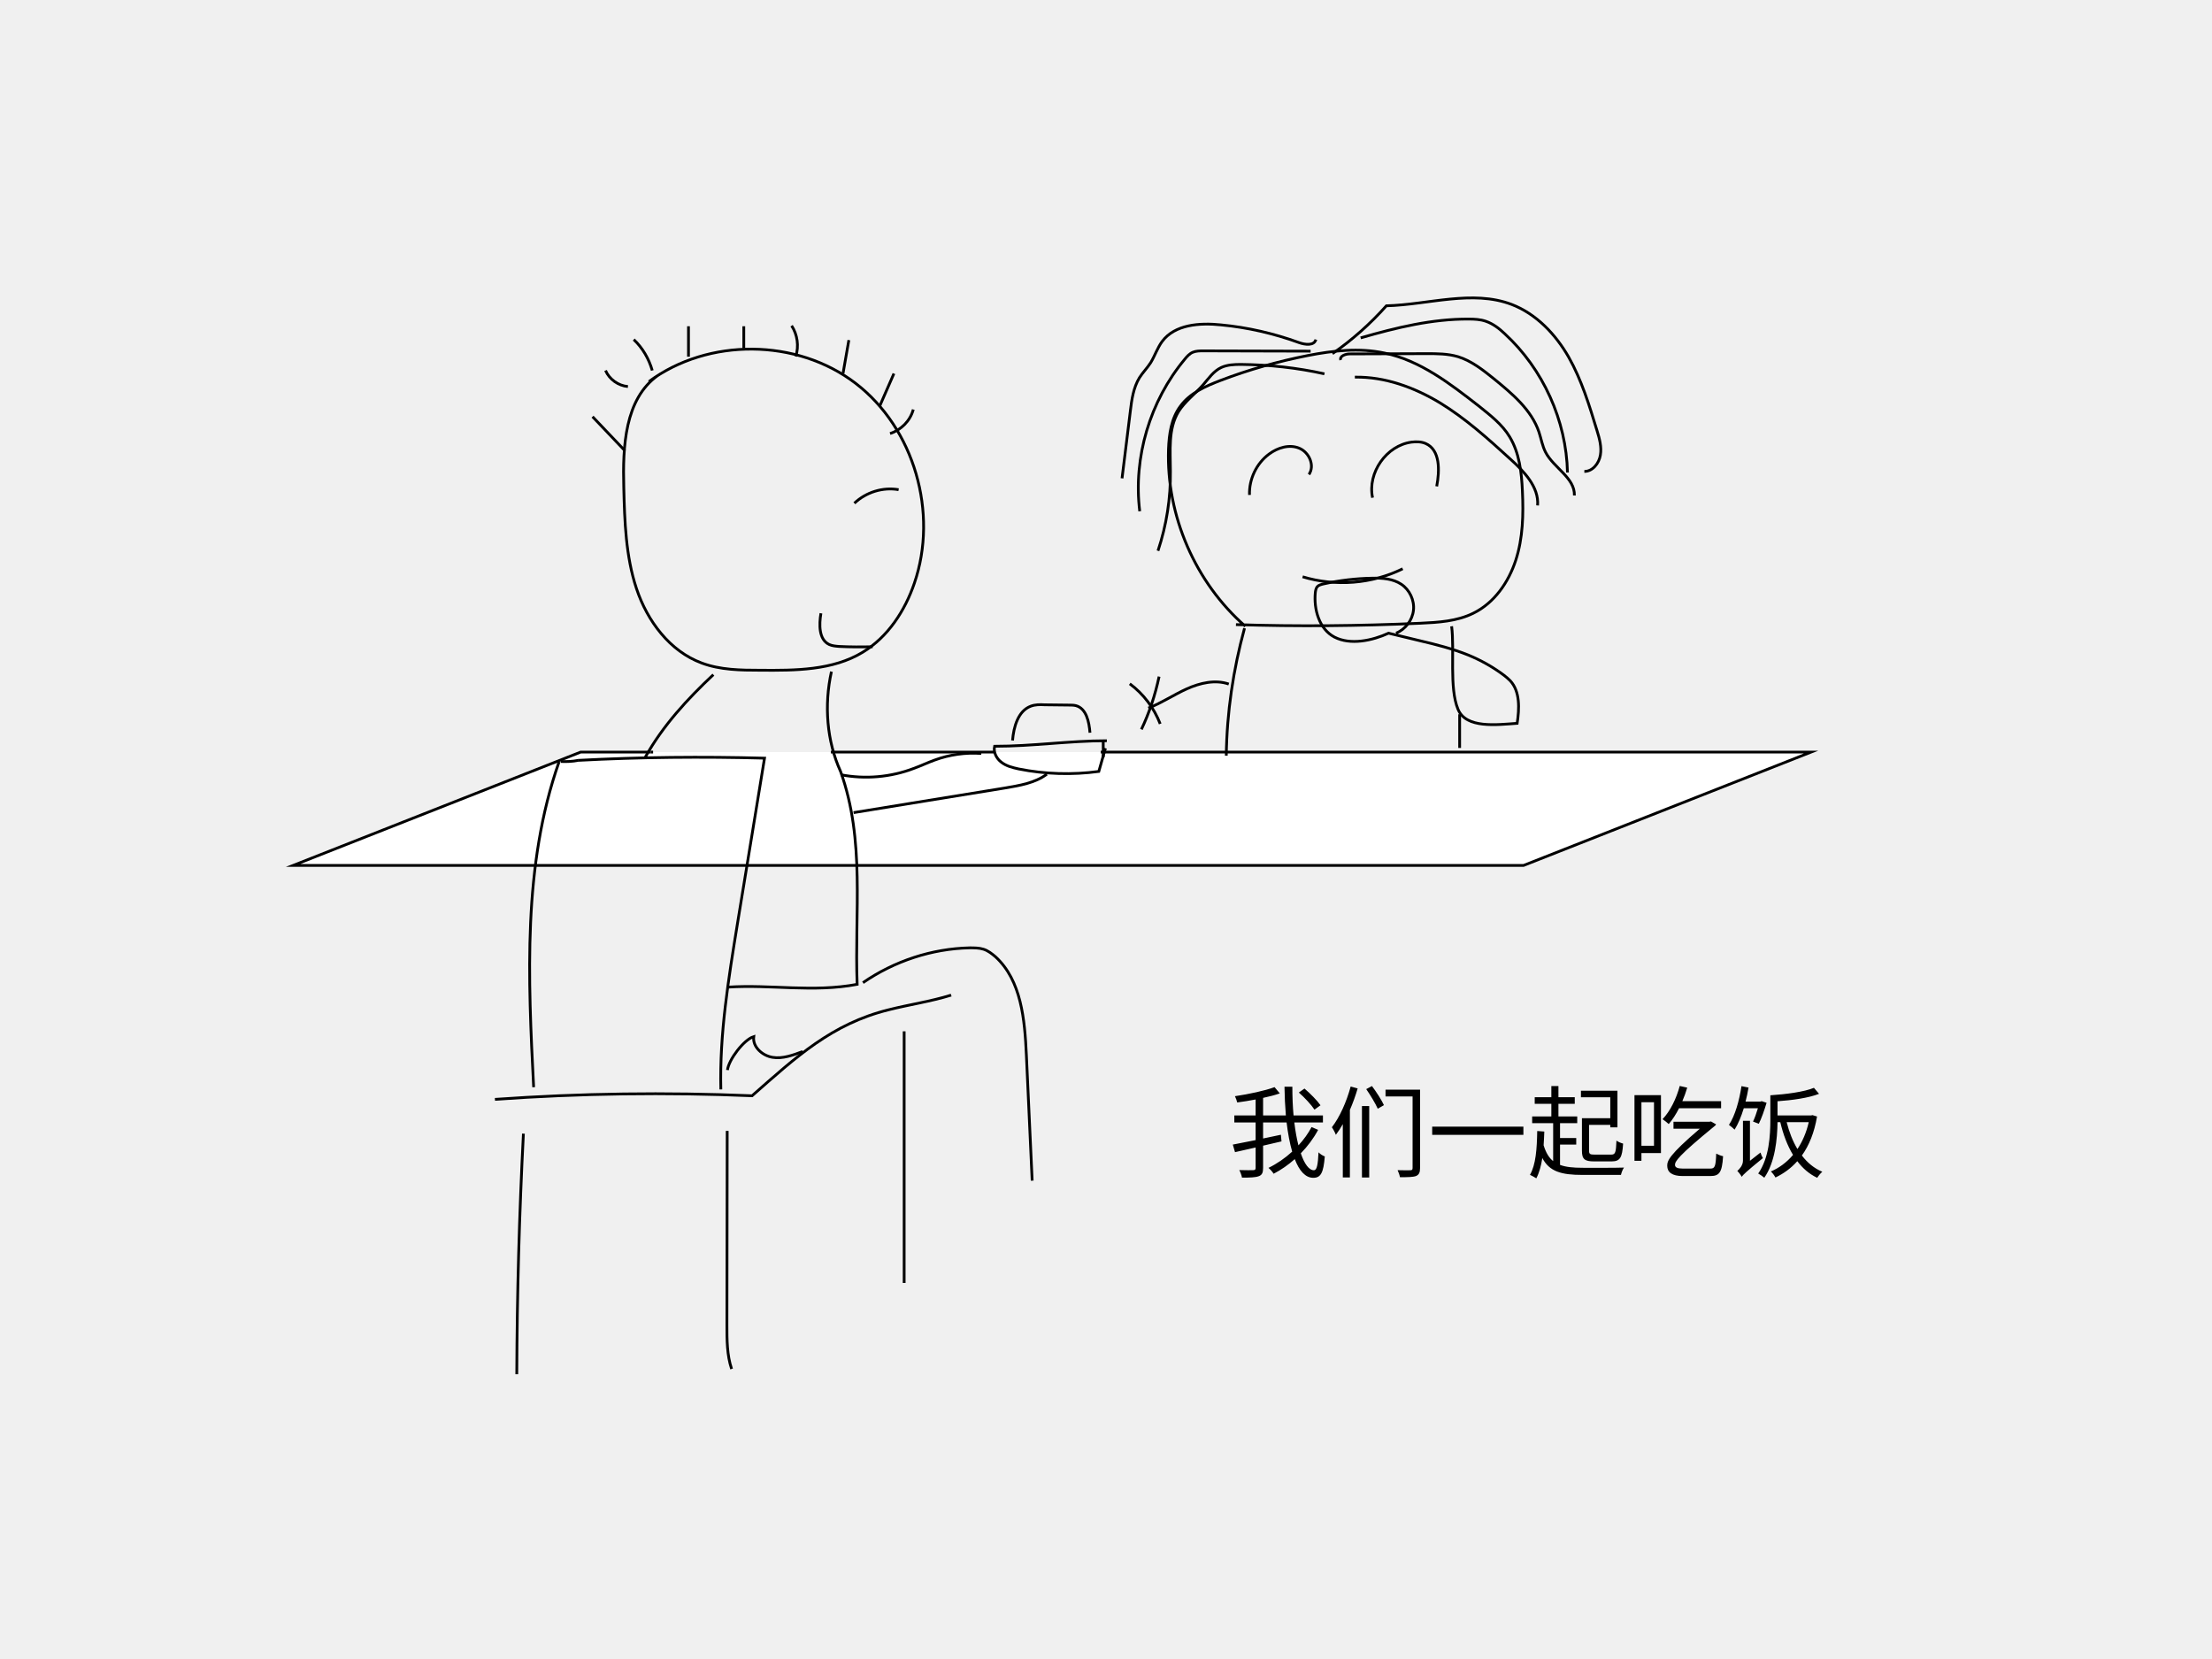
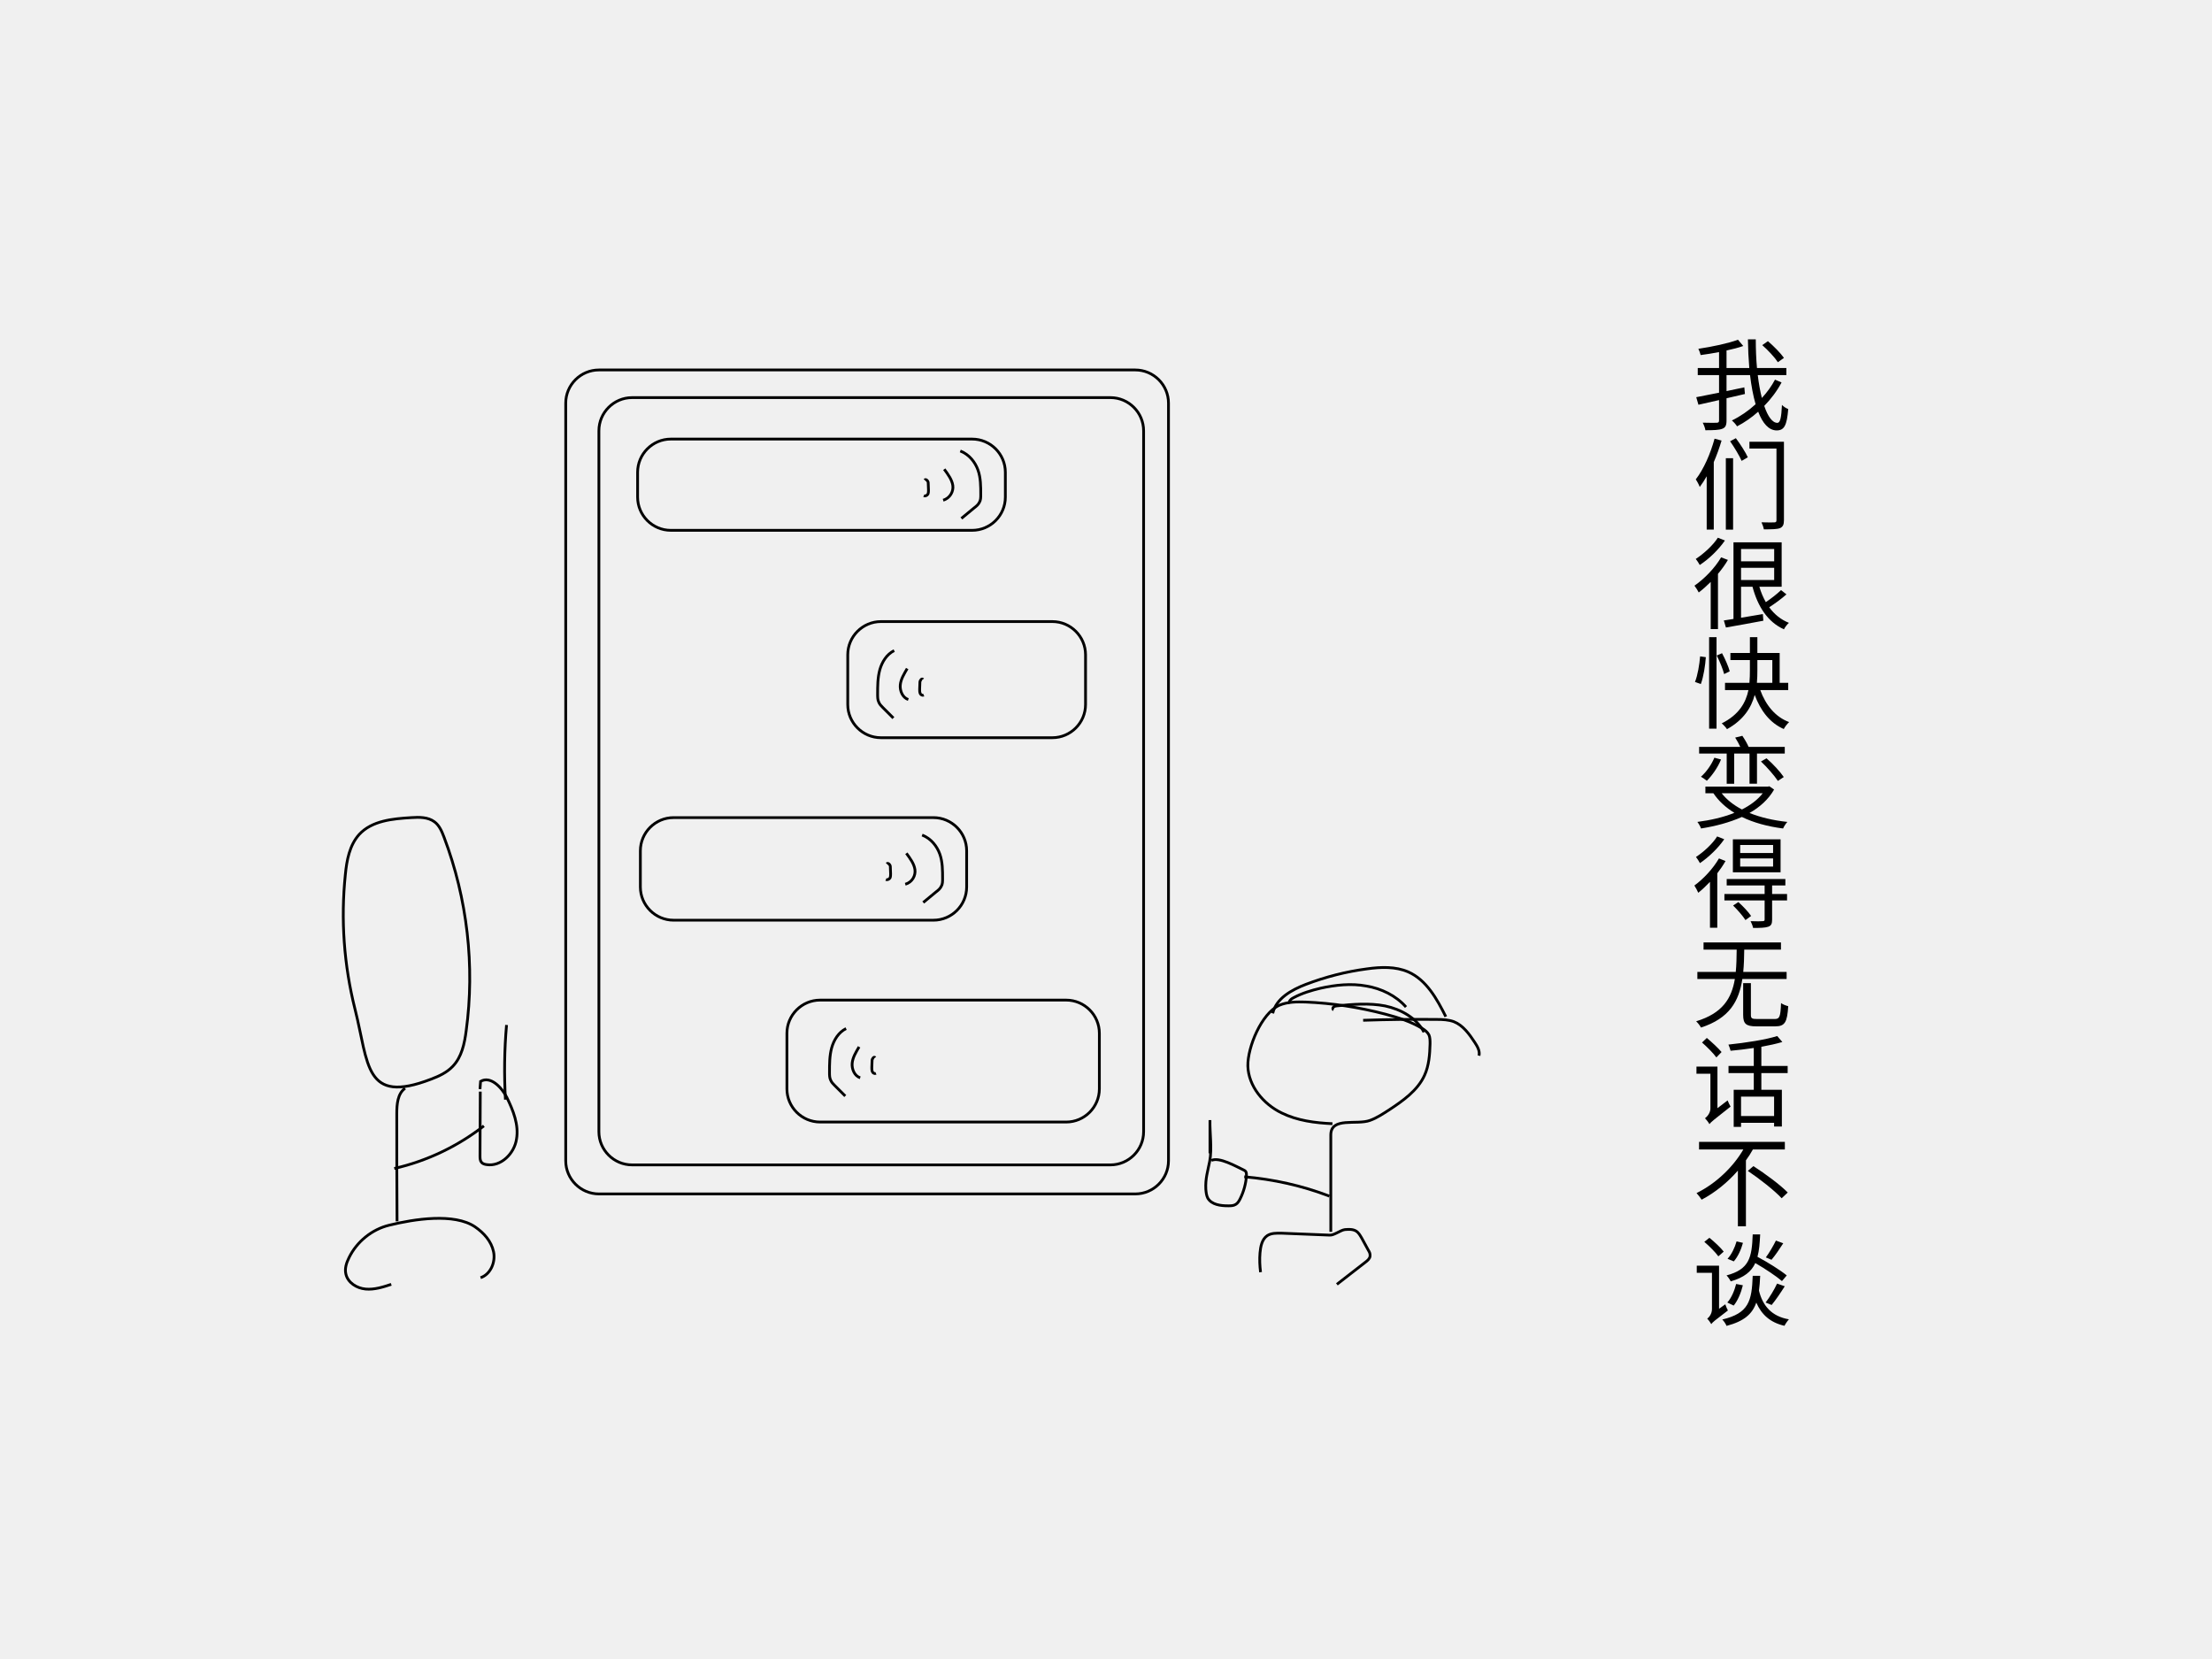
- <svg xmlns="http://www.w3.org/2000/svg" version="1.1" id="page2" x="0px" y="0px" viewBox="0 0 800 600" enable-background="new 0 0 800 600" xml:space="preserve">
-   <polyline fill="#FFFFFF" stroke="#000000" stroke-miterlimit="10" points="398.1,272 655,272 551,313 106,313 210,272 210.7,272   235.4,272 " />
-   <path fill="#FFFFFF" stroke="#000000" stroke-miterlimit="10" d="M398.1,272" />
-   <path fill="#FFFFFF" stroke="#000000" stroke-miterlimit="10" d="M388.8,272" />
-   <path fill="#FFFFFF" stroke="#000000" stroke-miterlimit="10" d="M300.5,272c20.5,0,39.5,0,59.5,0" />
-   <path fill="#FFFFFF" stroke="#000000" stroke-miterlimit="10" d="M300.5,272" />
-   <line fill="none" stroke="#000000" stroke-miterlimit="10" x1="235.4" y1="272" x2="236.2" y2="272" />
-   <path fill="none" stroke="#000000" stroke-miterlimit="10" d="M237.9,135.8c-12,8.6-12.7,25.7-12.3,40.5c0.3,12.3,0.7,24.9,4.6,36.6  c3.9,11.7,12,22.6,23.6,26.9c6.7,2.5,14,2.6,21.1,2.6c12.7,0.1,26.2,0.1,37.1-6.5c9.1-5.5,15.3-15,18.7-25c8.7-25.4,0-56-21.3-72.3  c-21.2-16.2-53.2-16.5-74.7-0.6L237.9,135.8z" />
-   <path fill="none" stroke="#000000" stroke-miterlimit="10" d="M258,244c-9.4,8.8-18.3,18.5-24.6,29.8" />
-   <path fill="none" stroke="#000000" stroke-miterlimit="10" d="M263.4,357c15.6-1,30.6,2,46.6-1c-1-26,3-52-6-77c-5-11-6-24-3.3-36.1  " />
-   <path fill="none" stroke="#000000" stroke-miterlimit="10" d="M202.2,275.5C189,313,191,354,193,393.2" />
-   <path fill="none" stroke="#000000" stroke-miterlimit="10" d="M209,275c22.5-1.2,45-1.4,67.5-0.8c-3.3,20-6.5,40-9.8,59.9  c-3.2,19.8-6.5,39.8-6,59.9" />
-   <path fill="none" stroke="#000000" stroke-miterlimit="10" d="M179,397.6c30.9-2.2,62-2.6,93-1.3c15.9-14,28.8-26,49.4-31.1  c7.5-1.9,15.2-3,22.6-5.3" />
-   <path fill="none" stroke="#000000" stroke-miterlimit="10" d="M263,409c0,23.4-0.1,46.8-0.1,70.2c0,5.4,0,10.9,1.7,15.9" />
-   <path fill="none" stroke="#000000" stroke-miterlimit="10" d="M189.3,410c-1.5,29-2.3,58-2.4,87" />
-   <path fill="none" stroke="#000000" stroke-miterlimit="10" d="M327,373c0,30.3,0,60.7,0,91" />
-   <path fill="none" stroke="#000000" stroke-miterlimit="10" d="M312.1,355.4c11.3-7.8,24.9-12.3,38.6-12.6c1.7,0,3.4,0,5,0.5  s3,1.6,4.3,2.7c9.4,8.6,10.6,22.7,11.2,35.5c0.7,15.2,1.4,30.4,2.1,45.5" />
-   <path fill="none" stroke="#000000" stroke-miterlimit="10" d="M450.4,226.5c-18.1-15.8-28.6-40-27.8-64c0.2-5.5,1-11.2,4.3-15.6  c3.4-4.7,9-7.2,14.5-9.3c10.2-3.9,20.8-6.9,31.5-9c9.2-1.8,18.7-2.9,27.9-0.9c12.9,2.7,23.7,11.1,34.1,19.2  c4.1,3.3,8.4,6.6,11.1,11.1c3.5,5.8,4.3,12.8,4.6,19.6c0.4,8.4,0.2,17-2.4,25c-2.6,8-7.8,15.5-15.4,19.2c-5.9,2.9-12.6,3.3-19.1,3.6  c-22.2,1-44.4,1.2-66.7,0.5" />
-   <path fill="none" stroke="#000000" stroke-miterlimit="10" d="M471.1,208.6c11.9,3.6,25.1,2.6,36.2-2.9" />
-   <path fill="none" stroke="#000000" stroke-miterlimit="10" d="M451.9,179c-0.2-5.7,2.5-11.4,7.1-14.8c3.1-2.3,7.3-3.6,10.9-2.1  s5.7,6.3,3.5,9.5" />
-   <path fill="none" stroke="#000000" stroke-miterlimit="10" d="M496.4,180c-1.9-9,5-18.9,14.1-20.1c1.7-0.2,3.5-0.2,5.1,0.5  c5.3,2.3,5.1,9.8,4,15.5" />
-   <path fill="none" stroke="#000000" stroke-miterlimit="10" d="M474,127c-12.9,0-25.9-0.1-38.8-0.1c-1.3,0-2.6,0-3.8,0.5  c-1.2,0.5-2.1,1.5-2.9,2.5c-12.6,15.1-18.7,35.5-16.3,55" />
-   <path fill="none" stroke="#000000" stroke-miterlimit="10" d="M479,135.2c-9.9-2.2-20-3.3-30.2-3.4c-2.4,0-4.9,0.1-7.1,1.1  c-2.8,1.3-4.6,4-6.6,6.3c-2.9,3.3-6.6,6-8.9,9.7c-3.8,6.3-2.9,14.1-2.9,21.5c0.1,9.8-1.4,19.5-4.5,28.8" />
-   <path fill="none" stroke="#000000" stroke-miterlimit="10" d="M484.9,130.2c-0.5-1.4,1.7-2.2,3.2-2.2c9.3,0,18.6-0.1,27.8-0.1  c3.8,0,7.7,0,11.4,1.1c4.9,1.5,9,4.8,13,8c6.6,5.4,13.6,11.2,16.3,19.3c0.8,2.4,1.2,5,2.4,7.3c3,5.7,10.6,9.2,10.4,15.6" />
-   <path fill="none" stroke="#000000" stroke-miterlimit="10" d="M490,136.4c10.9-0.2,21.5,3.7,30.8,9.3c9.3,5.7,17.4,13,25.4,20.3  c5,4.5,10.4,10.1,9.9,16.8" />
-   <path fill="none" stroke="#000000" stroke-miterlimit="10" d="M481.9,127.9c7.2-5,13.7-10.8,19.5-17.3c15.2-0.4,31.1-5.9,45.3-0.5  c8.9,3.4,15.9,10.8,20.6,19c4.7,8.3,7.5,17.5,10.3,26.7c0.9,2.9,1.7,5.9,1.2,8.8c-0.5,3-2.8,5.9-5.8,5.9" />
-   <path fill="none" stroke="#000000" stroke-miterlimit="10" d="M475.9,122.8c-0.6,2.3-3.9,1.9-6.1,1.1c-9.1-3.3-18.6-5.5-28.2-6.4  c-7.7-0.8-16.7-0.2-21.3,6c-1.7,2.3-2.6,5.1-4.1,7.6c-1.2,1.9-2.9,3.6-4.1,5.5c-2.2,3.6-2.8,7.9-3.3,12.1c-1,8.1-2,16.2-3,24.3" />
-   <path fill="none" stroke="#000000" stroke-miterlimit="10" d="M492.1,122.2c12.8-3.7,25.9-6.9,39.1-6.8c2.1,0,4.2,0.1,6.2,0.8  c2.6,0.9,4.8,2.6,6.8,4.5c13.9,12.8,22.3,31.4,22.7,50.2" />
-   <path fill="none" stroke="#000000" stroke-miterlimit="10" d="M290.3,380.3c-3.5,1.3-7.2,2.7-10.9,2.1s-7.3-3.8-6.8-7.5  c-3.6,1.1-9.1,8.4-9.5,12.1" />
-   <path fill="none" stroke="#000000" stroke-miterlimit="10" d="M214.3,150.7c3.9,4.1,7.8,8.2,11.7,12.3" />
-   <path fill="none" stroke="#000000" stroke-miterlimit="10" d="M219,134c1.4,3.2,4.6,5.5,8.1,5.8" />
-   <path fill="none" stroke="#000000" stroke-miterlimit="10" d="M229.2,122.8c3.2,3,5.5,7,6.7,11.2" />
-   <path fill="none" stroke="#000000" stroke-miterlimit="10" d="M249,118c0,3.7,0,7.3,0,11" />
-   <path fill="none" stroke="#000000" stroke-miterlimit="10" d="M269,118c0,2.7,0,5.3,0,8" />
-   <path fill="none" stroke="#000000" stroke-miterlimit="10" d="M286.3,117.8c2.1,3.2,2.7,7.4,1.5,11.1" />
-   <path fill="none" stroke="#000000" stroke-miterlimit="10" d="M307,123c-0.7,4-1.4,8-2.1,12" />
-   <path fill="none" stroke="#000000" stroke-miterlimit="10" d="M323.3,135.1c-1.7,4-3.5,7.9-5.2,11.9" />
-   <path fill="none" stroke="#000000" stroke-miterlimit="10" d="M330.3,148.1c-1.1,4.1-4.4,7.4-8.4,8.7" />
-   <path fill="none" stroke="#000000" stroke-miterlimit="10" d="M309,182c4.2-4,10.3-5.9,16-4.9" />
-   <path fill="none" stroke="#000000" stroke-miterlimit="10" d="M296.9,221.8c-0.7,4.1-0.8,9.5,3,11.3c1.1,0.5,2.4,0.6,3.6,0.7  c4,0.2,8.1,0.2,12.1,0.1" />
-   <path fill="none" stroke="#000000" stroke-miterlimit="10" d="M308.7,293.9c18.2-3,36.4-5.9,54.7-8.9c5.3-0.9,10.9-1.8,15.2-5" />
-   <path fill="none" stroke="#000000" stroke-miterlimit="10" d="M399.8,270.6c-0.8,2.8-1.6,5.6-2.4,8.4c-9.6,1.3-19.5,1-29-0.9  c-2.2-0.5-4.4-1-6.2-2.4c-1.8-1.3-3-3.7-2.5-5.8c13.8,0,26.9-2,40.6-2" />
-   <path fill="none" stroke="#000000" stroke-miterlimit="10" d="M366.2,267.8c0.4-4.9,2-10.7,6.6-12.4c1.6-0.6,3.3-0.6,5-0.5  c2.9,0,5.9,0.1,8.8,0.1c0.8,0,1.7,0,2.5,0.2c3.8,1,4.8,5.9,5.1,9.8" />
-   <path fill="none" stroke="#000000" stroke-miterlimit="10" d="M399,267.8c0,2,0,4.1,0,6.1" />
-   <path fill="none" stroke="#000000" stroke-miterlimit="10" d="M450.1,227.2c-4.1,15-6.4,30.5-6.6,46.1" />
-   <path fill="none" stroke="#000000" stroke-miterlimit="10" d="M525,226.5c1.1,8.5-0.9,22.3,2.3,30c2.9,7.1,14.1,5.6,21.4,5.1  c0.8-5.3,1.1-11.5-2.5-15.4c-0.7-0.7-1.5-1.4-2.3-2c-4-3-8.3-5.4-12.9-7.3c-5.7-2.3-11.6-3.8-17.6-5.2c-3.7-0.9-7.5-1.8-11.2-2.7  c-5.9,2.7-13.8,4.4-19.6,1.4c-5.5-2.9-7.5-10-6.9-16.1c0.1-0.7,0.2-1.5,0.7-2.1s1.4-0.8,2.2-1c5.8-1.3,11.8-2,17.7-2.1  c3.6-0.1,7.5,0.2,10.5,2.2s4.8,5.8,4.4,9.4s-2.9,6.9-6.3,8.3" />
-   <path fill="none" stroke="#000000" stroke-miterlimit="10" d="M527.9,258.3c0,4.1,0,8.1,0,12.2" />
-   <path fill="none" stroke="#000000" stroke-miterlimit="10" d="M444.4,247.4c-4.9-1.7-10.4-0.4-15.1,1.7c-4.7,2.1-9.1,5.1-14,7" />
-   <path fill="none" stroke="#000000" stroke-miterlimit="10" d="M408.6,247.3c5,3.7,8.8,8.8,11,14.5" />
-   <path fill="none" stroke="#000000" stroke-miterlimit="10" d="M419.2,244.7c-1.4,6.6-3.5,13-6.4,19.1" />
-   <path fill="none" stroke="#000000" stroke-miterlimit="10" d="M304.1,280.2c8.8,1.7,18,0.9,26.4-2.3c2.5-0.9,5-2.1,7.5-3  c5.4-2,11.2-2.8,16.9-2.4" />
-   <path fill="none" stroke="#000000" stroke-miterlimit="10" d="M202.8,275.4c2.1,0.1,4.3,0,6.3-0.4" />
-   <text transform="matrix(1 0 0 1 444.3947 422.987)" font-family="'YouYuan'" font-size="36px">我们一起吃饭</text>
+ <svg xmlns="http://www.w3.org/2000/svg" version="1.1" id="page12" x="0px" y="0px" viewBox="0 0 800 600" enable-background="new 0 0 800 600" xml:space="preserve">
+   <path fill="none" stroke="#000000" stroke-miterlimit="10" d="M128.4,365c-4-15.9-5.2-32.4-3.5-48.7c0.5-5.2,1.5-10.6,5-14.5  c4.6-5,12.1-5.7,18.9-6.1c2.9-0.2,6-0.2,8.3,1.5c1.8,1.3,2.7,3.5,3.5,5.6c8.4,22.2,11.2,46.5,8,70c-0.6,4.6-1.6,9.5-4.9,12.9  c-2.1,2.2-4.9,3.5-7.8,4.6C131.7,399.6,133.4,384.8,128.4,365z" />
+   <path fill="none" stroke="#000000" stroke-miterlimit="10" d="M146.5,393.6c-2.7,1.9-3,5.8-3,9.1c0,13,0,26,0.1,39" />
+   <path fill="none" stroke="#000000" stroke-miterlimit="10" d="M142.6,422.6c11.8-2.7,22.9-8,32.4-15.4" />
+   <path fill="none" stroke="#000000" stroke-miterlimit="10" d="M173.7,394.8c0,7.7-0.1,15.5-0.1,23.2c0,0.8,0,1.7,0.5,2.3  c0.4,0.6,1.2,0.8,1.9,0.9c5.2,0.8,10-4,10.8-9.2c0.9-5.2-1.2-10.4-3.5-15.1c-1.9-3.7-5.9-7.9-9.5-5.8c-0.1,0.9-0.1,1.8-0.2,2.8" />
+   <path fill="none" stroke="#000000" stroke-miterlimit="10" d="M141.5,464.5c-3,1-6.2,2-9.3,1.7c-3.2-0.3-6.4-2.3-7.1-5.4  c-0.5-2,0.2-4.1,1.1-5.9c2.8-5.8,8.3-10.3,14.6-11.8c8.9-2.2,23.5-4.5,31,0.6c3.2,2.2,5.9,5.2,6.7,9c0.8,3.8-1.1,8.2-4.7,9.4" />
+   <path fill="none" stroke="#000000" stroke-miterlimit="10" d="M183.2,370.7c-0.8,9-0.9,18-0.4,27" />
+   <path fill="none" stroke="#000000" stroke-miterlimit="10" d="M410.6,431.8h-194c-6.6,0-12-5.4-12-12v-274c0-6.6,5.4-12,12-12h194  c6.6,0,12,5.4,12,12v274C422.6,426.4,417.2,431.8,410.6,431.8z" />
+   <path fill="none" stroke="#000000" stroke-miterlimit="10" d="M351.6,191.8h-109c-6.6,0-12-5.4-12-12v-9c0-6.6,5.4-12,12-12h109  c6.6,0,12,5.4,12,12v9C363.6,186.4,358.2,191.8,351.6,191.8z" />
+   <path fill="none" stroke="#000000" stroke-miterlimit="10" d="M380.6,266.8h-62c-6.6,0-12-5.4-12-12v-18c0-6.6,5.4-12,12-12h62  c6.6,0,12,5.4,12,12v18C392.6,261.4,387.2,266.8,380.6,266.8z" />
+   <path fill="none" stroke="#000000" stroke-miterlimit="10" d="M337.6,332.8h-94c-6.6,0-12-5.4-12-12v-13.1c0-6.6,5.4-12,12-12h94  c6.6,0,12,5.4,12,12v13.1C349.6,327.4,344.2,332.8,337.6,332.8z" />
+   <path fill="none" stroke="#000000" stroke-miterlimit="10" d="M385.6,405.8h-89c-6.6,0-12-5.4-12-12v-20.1c0-6.6,5.4-12,12-12h89  c6.6,0,12,5.4,12,12v20.1C397.6,400.4,392.2,405.8,385.6,405.8z" />
+   <path fill="none" stroke="#000000" stroke-miterlimit="10" d="M401.6,421.3h-173c-6.6,0-12-5.4-12-12V155.8c0-6.6,5.4-12,12-12h173  c6.6,0,12,5.4,12,12v253.5C413.6,415.9,408.2,421.3,401.6,421.3z" />
+   <path fill="none" stroke="#000000" stroke-miterlimit="10" d="M323.4,235.3c-2.7,1.3-4.4,4.1-5.2,6.9c-0.8,2.9-0.8,5.9-0.8,8.9  c0,1,0,2,0.4,2.8c0.3,0.8,0.9,1.4,1.5,2c1.3,1.3,2.5,2.5,3.8,3.8" />
+   <path fill="none" stroke="#000000" stroke-miterlimit="10" d="M328.1,241.8c-1.1,1.9-2.3,3.8-2.5,5.9s0.8,4.6,2.9,5.3" />
+   <path fill="none" stroke="#000000" stroke-miterlimit="10" d="M333.8,245.7c-0.4-0.5-1.1,0.4-1.1,1c0,0.9-0.1,1.7-0.1,2.6  c0,0.5,0,1,0.2,1.5s0.8,0.8,1.3,0.6" />
+   <path fill="none" stroke="#000000" stroke-miterlimit="10" d="M347.3,163.1c3.3,1.3,5.4,4.1,6.4,6.9s1,5.9,1,8.9c0,1,0,2-0.5,2.8  c-0.4,0.8-1.1,1.4-1.9,2c-1.5,1.3-3.1,2.5-4.6,3.8" />
+   <path fill="none" stroke="#000000" stroke-miterlimit="10" d="M341.5,169.7c1.4,1.9,2.8,3.8,3.1,5.9s-1,4.6-3.5,5.3" />
+   <path fill="none" stroke="#000000" stroke-miterlimit="10" d="M334.4,173.6c0.5-0.5,1.3,0.4,1.3,1c0,0.9,0.1,1.7,0.1,2.6  c0,0.5,0,1-0.2,1.5c-0.3,0.5-1,0.8-1.5,0.6" />
+   <path fill="none" stroke="#000000" stroke-miterlimit="10" d="M333.5,302c3.3,1.3,5.4,4.1,6.4,6.9s1,5.9,1,8.9c0,1,0,2-0.5,2.8  c-0.4,0.8-1.1,1.4-1.9,2c-1.5,1.3-3.1,2.5-4.6,3.8" />
+   <path fill="none" stroke="#000000" stroke-miterlimit="10" d="M327.8,308.6c1.4,1.9,2.8,3.8,3.1,5.9c0.3,2.2-1,4.6-3.5,5.3" />
+   <path fill="none" stroke="#000000" stroke-miterlimit="10" d="M320.7,312.4c0.5-0.5,1.3,0.4,1.3,1c0,0.9,0.1,1.7,0.1,2.6  c0,0.5,0,1-0.2,1.5c-0.3,0.5-1,0.8-1.5,0.6" />
+   <path fill="none" stroke="#000000" stroke-miterlimit="10" d="M306,372c-2.7,1.3-4.4,4.1-5.2,6.9c-0.8,2.9-0.8,5.9-0.8,8.9  c0,1,0,2,0.4,2.8c0.3,0.8,0.9,1.4,1.5,2c1.3,1.3,2.5,2.5,3.8,3.8" />
+   <path fill="none" stroke="#000000" stroke-miterlimit="10" d="M310.7,378.6c-1.1,1.9-2.3,3.8-2.5,5.9s0.8,4.6,2.9,5.3" />
+   <path fill="none" stroke="#000000" stroke-miterlimit="10" d="M316.5,382.5c-0.4-0.5-1.1,0.4-1.1,1c0,0.9-0.1,1.7-0.1,2.6  c0,0.5,0,1,0.2,1.5c0.2,0.5,0.8,0.8,1.3,0.6" />
+   <path fill="none" stroke="#000000" stroke-miterlimit="10" d="M481.3,445.5c0-11.7,0-23.3,0-35c0-6.7,9.4-3.5,14.2-5.3  c2.5-0.9,4.7-2.4,6.9-3.8c5-3.3,10.3-7,12.8-12.5c1.6-3.5,1.9-7.5,2-11.4c0-1.1,0-2.3-0.4-3.2c-0.5-1-1.5-1.8-2.5-2.4  c-4-2.4-8.6-3.9-13.2-5.1c-9.5-2.5-19.2-4-28.9-4.4c-3.2-0.1-6.6-0.1-9.6,1.2c-6.4,3-11.4,15.1-11.3,21.9c0.2,7.3,5.6,13.8,12.2,17  c5.7,2.8,12,3.6,18.4,3.9" />
+   <path fill="none" stroke="#000000" stroke-miterlimit="10" d="M480.8,432.6c-9.9-3.8-20.3-6.1-30.8-7" />
+   <path fill="none" stroke="#000000" stroke-miterlimit="10" d="M437.6,417.1c0-4,0-8,0-12c-0.1,4.8,0.8,10.2-0.1,14.9  c-0.7,3.6-1.6,6.2-1.4,10.1c0.1,1.1,0.2,2.2,0.7,3.2c1.4,2.4,4.6,2.8,7.4,2.8c0.9,0,1.9,0,2.7-0.5c0.7-0.4,1.2-1.2,1.6-2  c1.3-2.6,2.1-5.5,2.3-8.4c0-0.5,0-1-0.2-1.4c-0.2-0.4-0.7-0.6-1.1-0.8c-2.4-1.1-8.6-4.7-11.4-3.3" />
+   <path fill="none" stroke="#000000" stroke-miterlimit="10" d="M455.9,460.1c-0.3-2.3-0.4-4.7-0.2-7c0.2-2.3,0.7-4.9,2.6-6.2  c1.5-1,3.4-0.9,5.1-0.9c5.8,0.2,11.7,0.5,17.5,0.7c1.6,0.1,3.9-1.8,5.5-2c1.4-0.1,2.8-0.2,4,0.5c1,0.6,1.5,1.6,2.1,2.6  c0.8,1.5,1.6,2.9,2.4,4.4c0.4,0.6,0.7,1.3,0.6,2.1c-0.1,0.9-0.9,1.6-1.7,2.2c-3.4,2.7-6.9,5.3-10.3,8" />
+   <path fill="none" stroke="#000000" stroke-miterlimit="10" d="M466.3,363c-0.3-0.9,0.7-1.8,1.6-2.2c3-1.6,6.3-2.6,9.7-3.4  c5.4-1.2,11.1-1.8,16.5-0.8c5.5,0.9,10.8,3.5,14.4,7.6" />
+   <path fill="none" stroke="#000000" stroke-miterlimit="10" d="M482.3,365.2c-0.4-0.2-0.3-0.8,0-1c0.3-0.3,0.7-0.3,1.1-0.4  c5.8-0.6,11.8-1.1,17.5,0c5.7,1.2,11.4,4.3,14.1,9.5" />
+   <path fill="none" stroke="#000000" stroke-miterlimit="10" d="M460.3,366.5c1.2-5.4,6.8-8.5,12-10.5c7.1-2.7,14.5-4.6,22.1-5.6  c5-0.7,10.3-0.9,14.9,1.1c6.6,2.9,10.4,9.8,13.6,16.2" />
+   <path fill="none" stroke="#000000" stroke-miterlimit="10" d="M493,369c8.9-0.3,17.9-0.4,26.8-0.3c2,0,4.1,0.1,6,0.8  c3.3,1.3,5.6,4.5,7.5,7.4c1,1.5,2,3.2,1.6,4.9" />
+   <text transform="matrix(1 0 0 1 630 121)" font-family="'YouYuan'" font-size="36px" glyph-orientation-vertical="0" writing-mode="tb">我们很快变得无话不谈</text>
</svg>
